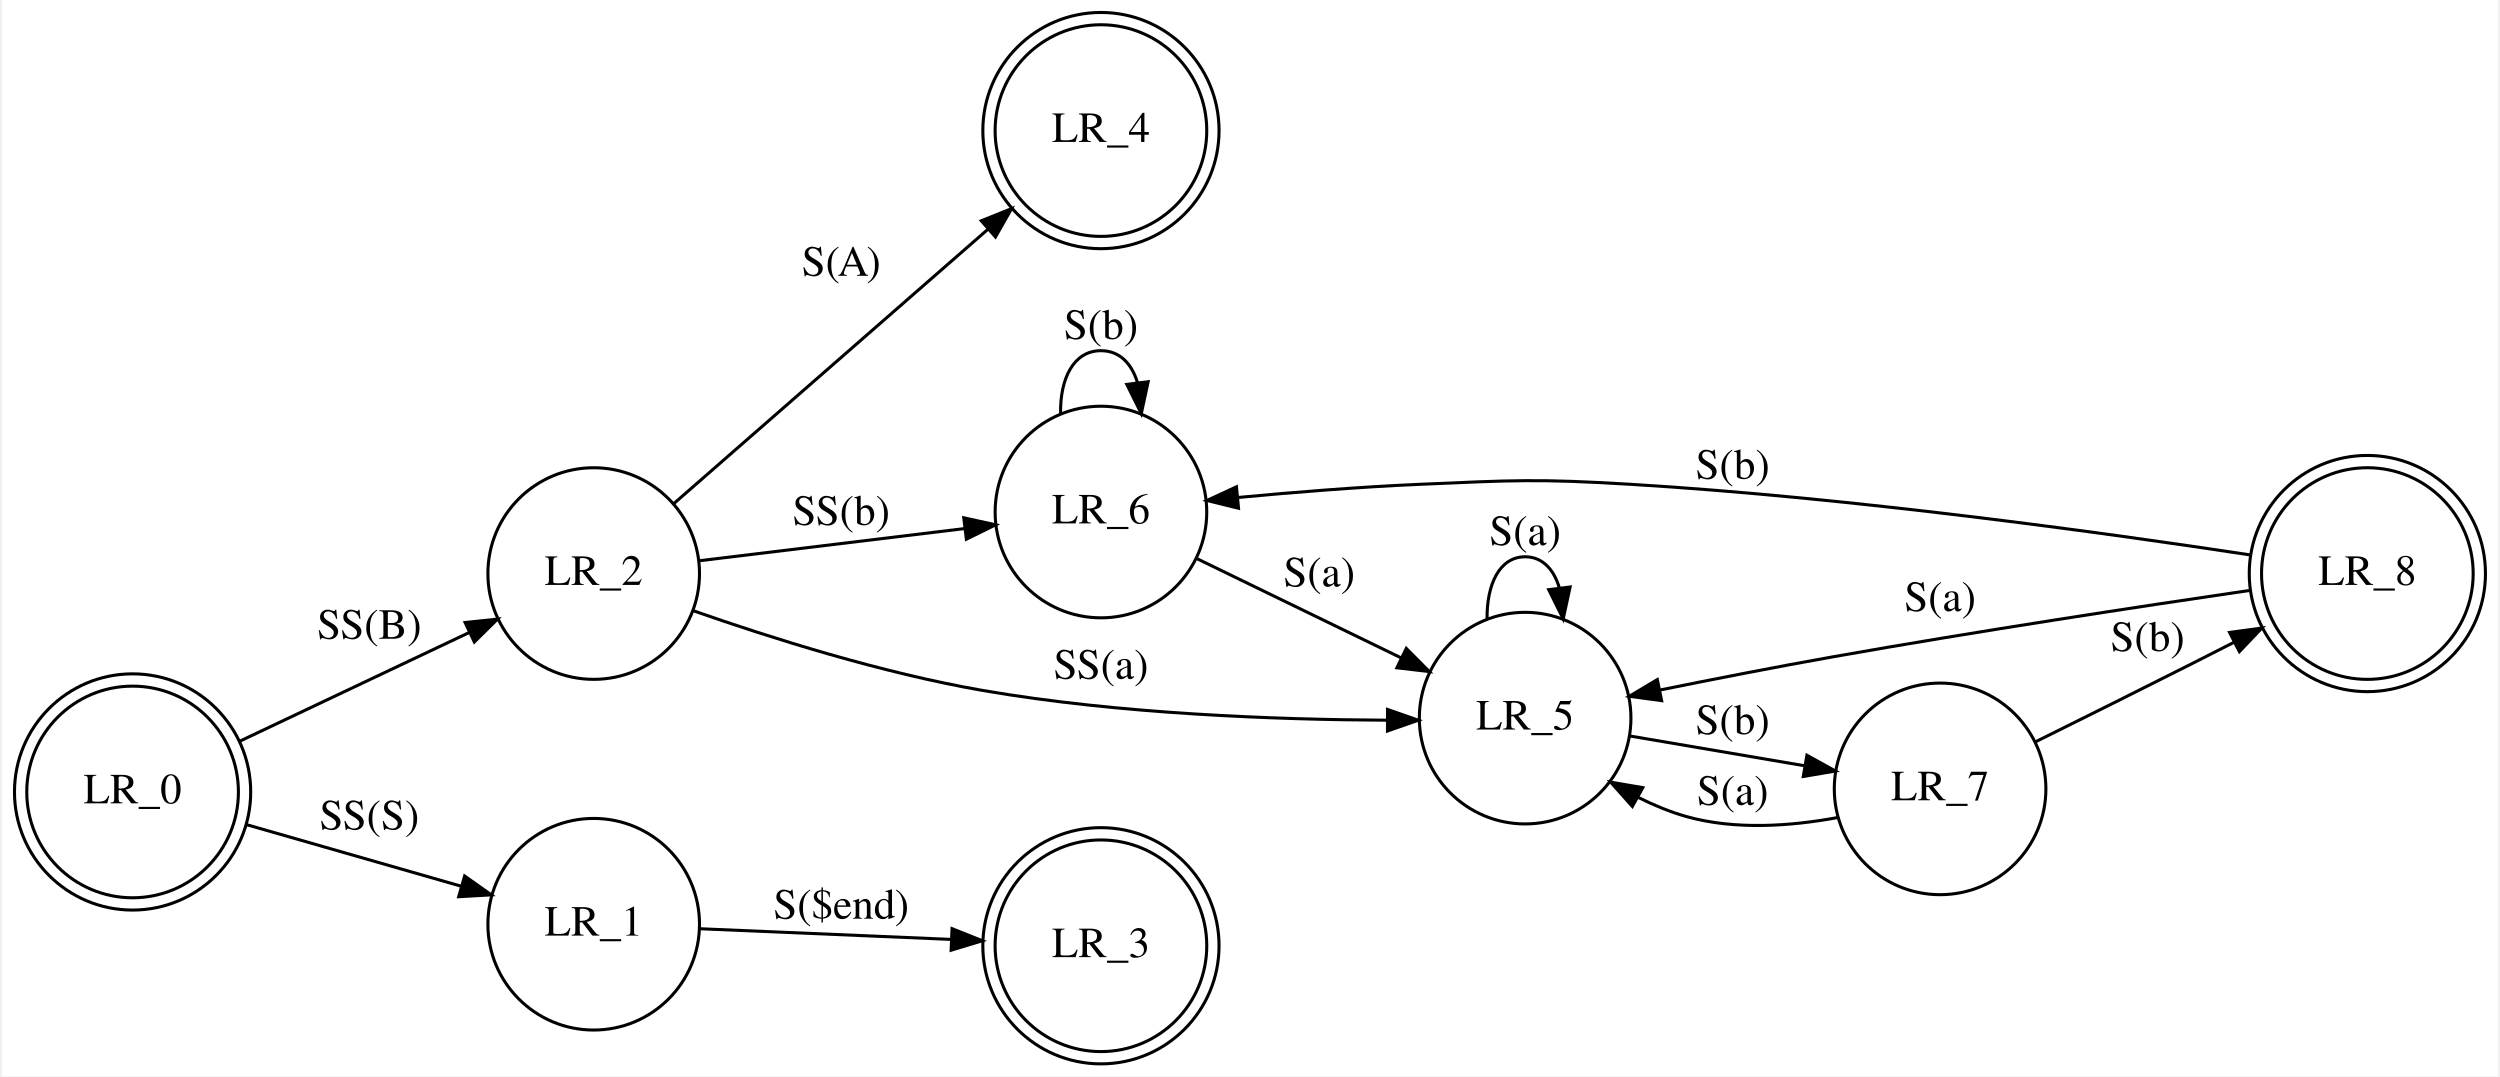
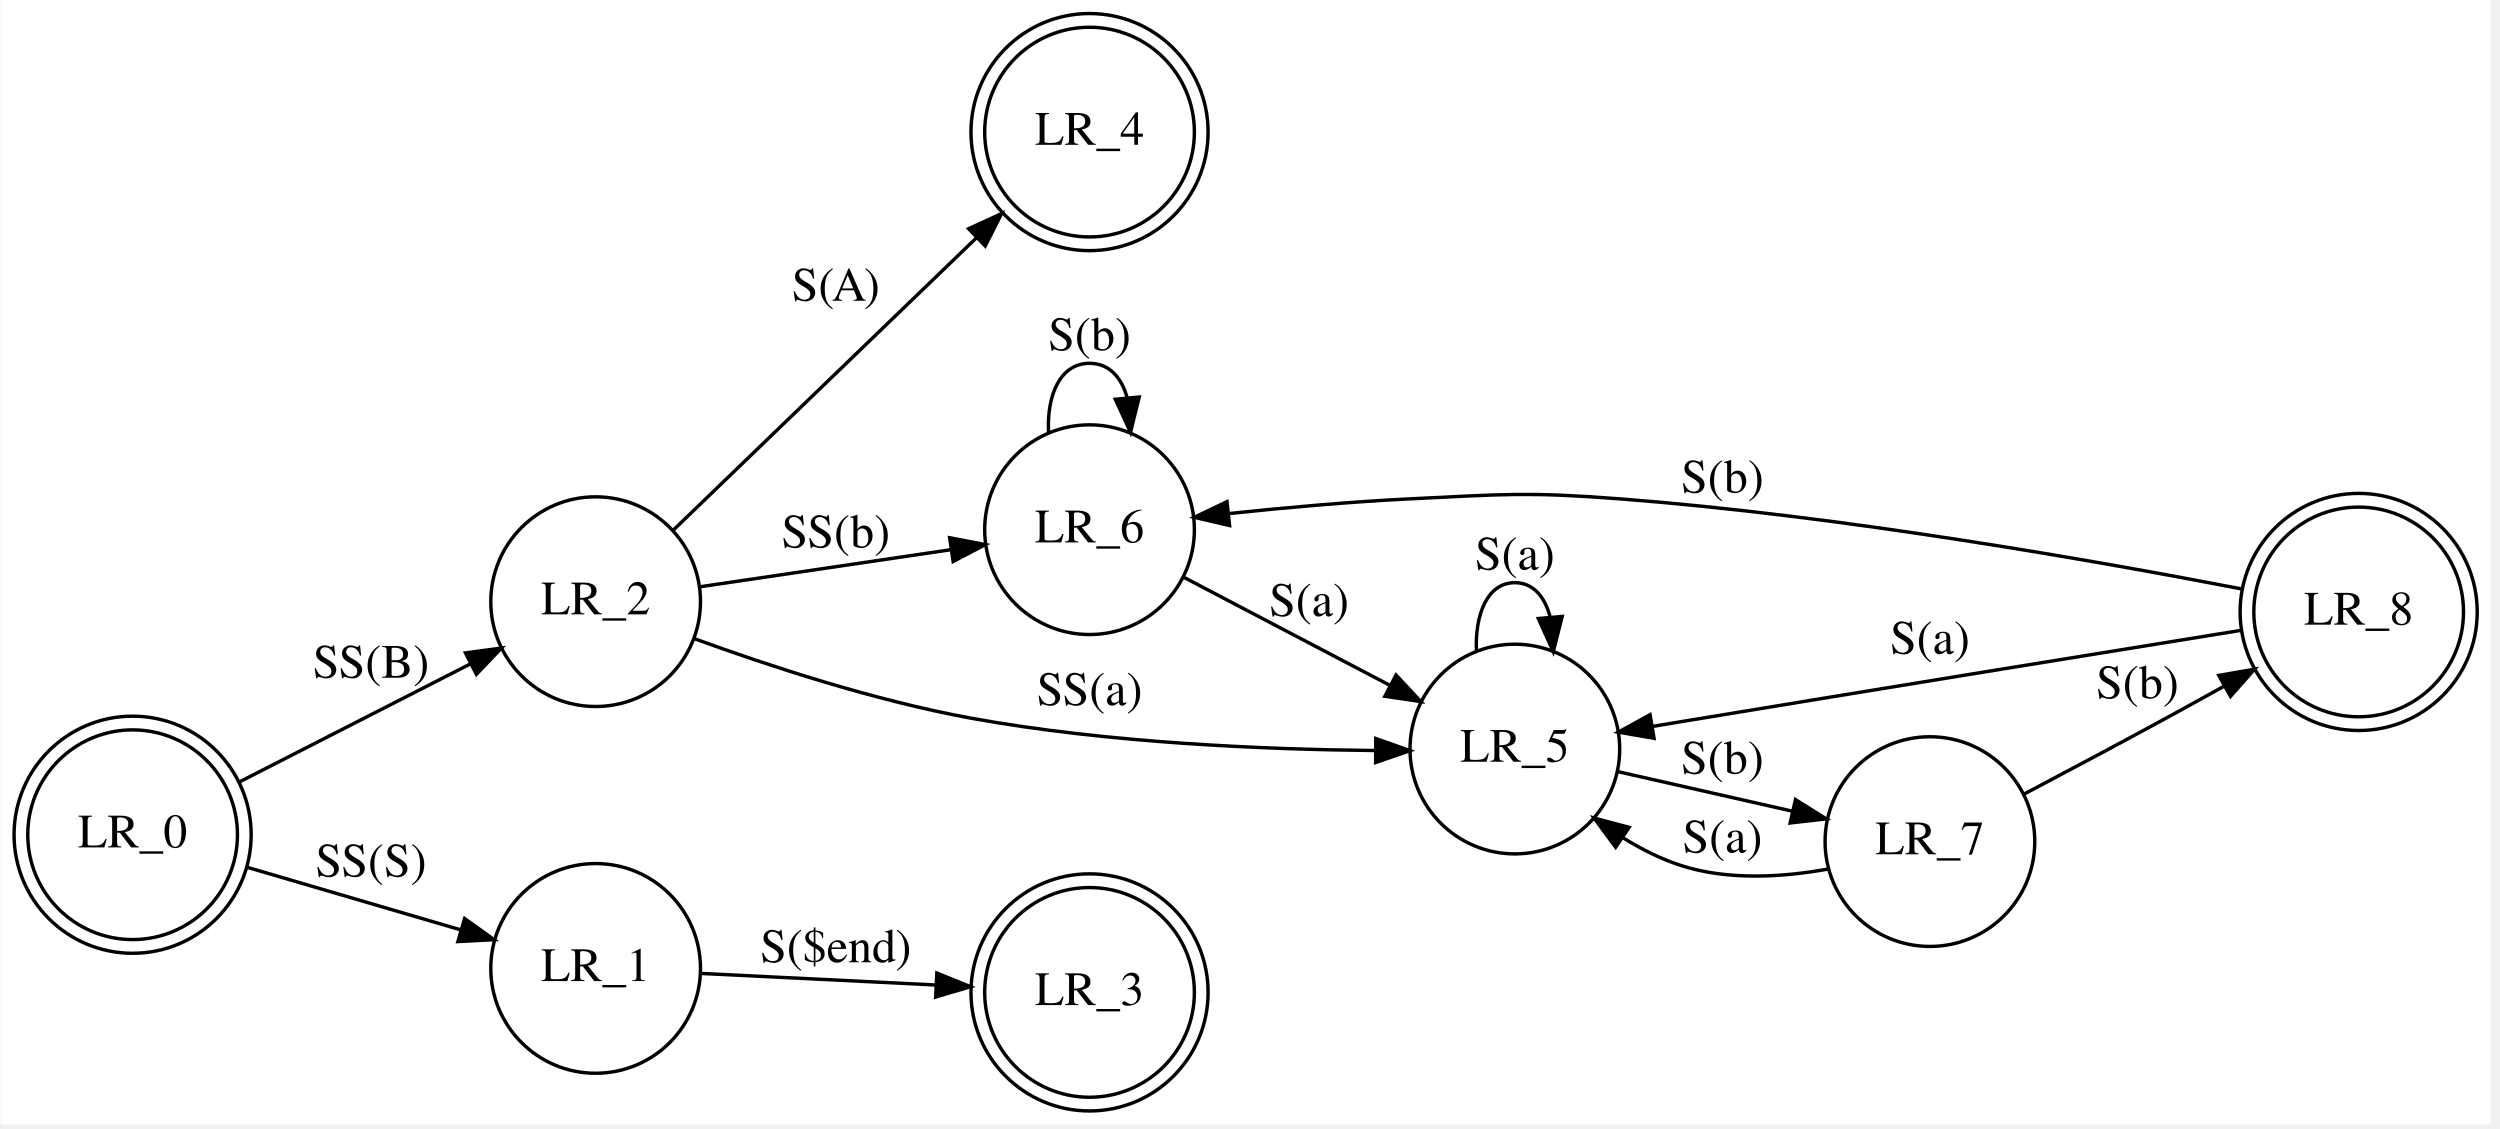
- <svg xmlns="http://www.w3.org/2000/svg" width="576pt" height="248pt" viewBox="0.00 0.00 576.00 248.40">
-   <g id="graph0" class="graph" transform="scale(.7099 .7099) rotate(0) translate(4 345.8939)">
-     <polygon fill="#ffffff" stroke="transparent" points="-4,4 -4,-345.894 807.363,-345.894 807.363,4 -4,4" />
+ <svg xmlns="http://www.w3.org/2000/svg" width="576pt" height="260pt" viewBox="0.00 0.00 576.00 260.10">
+   <g id="graph0" class="graph" transform="scale(0.79 0.79) rotate(0) translate(4 324.09)">
+     <polygon fill="white" stroke="transparent" points="-4,4 -4,-324.09 722.57,-324.09 722.57,4 -4,4" />
    <g id="node1" class="node">
-       <ellipse fill="none" stroke="#000000" cx="38.447" cy="-88.447" rx="34.4" ry="34.4" />
-       <ellipse fill="none" stroke="#000000" cx="38.447" cy="-88.447" rx="38.394" ry="38.394" />
-       <text text-anchor="middle" x="38.447" y="-84.747" font-family="Times,serif" font-size="14.00" fill="#000000">LR_0</text>
+       <ellipse fill="none" stroke="black" cx="34.55" cy="-80.55" rx="30.59" ry="30.59" />
+       <ellipse fill="none" stroke="black" cx="34.55" cy="-80.55" rx="34.59" ry="34.59" />
+       <text text-anchor="middle" x="34.55" y="-76.85" font-family="Times,serif" font-size="14.00">LR_0</text>
    </g>
    <g id="node5" class="node">
-       <ellipse fill="none" stroke="#000000" cx="188.341" cy="-159.447" rx="34.394" ry="34.394" />
-       <text text-anchor="middle" x="188.341" y="-155.747" font-family="Times,serif" font-size="14.00" fill="#000000">LR_2</text>
+       <ellipse fill="none" stroke="black" cx="169.64" cy="-148.55" rx="30.59" ry="30.59" />
+       <text text-anchor="middle" x="169.64" y="-144.85" font-family="Times,serif" font-size="14.00">LR_2</text>
    </g>
    <g id="edge1" class="edge">
-       <path fill="none" stroke="#000000" d="M73.212,-104.914C95.484,-115.463 124.477,-129.196 147.795,-140.242" />
-       <polygon fill="#000000" stroke="#000000" points="146.542,-143.521 157.078,-144.639 149.539,-137.195 146.542,-143.521" />
-       <text text-anchor="middle" x="115.394" y="-138.247" font-family="Times,serif" font-size="14.00" fill="#000000">SS(B)</text>
+       <path fill="none" stroke="black" d="M65.75,-95.98C85.79,-106.22 112.18,-119.7 133.21,-130.45" />
+       <polygon fill="black" stroke="black" points="131.67,-133.59 142.16,-135.02 134.85,-127.35 131.67,-133.59" />
+       <text text-anchor="middle" x="104.09" y="-126.35" font-family="Times,serif" font-size="14.00">SS(B)</text>
    </g>
    <g id="node6" class="node">
-       <ellipse fill="none" stroke="#000000" cx="188.341" cy="-45.447" rx="34.394" ry="34.394" />
-       <text text-anchor="middle" x="188.341" y="-41.747" font-family="Times,serif" font-size="14.00" fill="#000000">LR_1</text>
+       <ellipse fill="none" stroke="black" cx="169.64" cy="-41.55" rx="30.59" ry="30.59" />
+       <text text-anchor="middle" x="169.64" y="-37.85" font-family="Times,serif" font-size="14.00">LR_1</text>
    </g>
    <g id="edge2" class="edge">
-       <path fill="none" stroke="#000000" d="M75.499,-77.818C96.625,-71.757 123.202,-64.133 145.256,-57.807" />
-       <polygon fill="#000000" stroke="#000000" points="146.388,-61.123 155.035,-55.001 144.458,-54.395 146.388,-61.123" />
-       <text text-anchor="middle" x="115.394" y="-76.247" font-family="Times,serif" font-size="14.00" fill="#000000">SS(S)</text>
+       <path fill="none" stroke="black" d="M68.11,-71.01C86.93,-65.49 110.73,-58.52 130.44,-52.74" />
+       <polygon fill="black" stroke="black" points="131.42,-56.1 140.03,-49.93 129.45,-49.38 131.42,-56.1" />
+       <text text-anchor="middle" x="104.09" y="-68.35" font-family="Times,serif" font-size="14.00">SS(S)</text>
    </g>
    <g id="node2" class="node">
-       <ellipse fill="none" stroke="#000000" cx="353.235" cy="-38.447" rx="34.4" ry="34.4" />
-       <ellipse fill="none" stroke="#000000" cx="353.235" cy="-38.447" rx="38.394" ry="38.394" />
-       <text text-anchor="middle" x="353.235" y="-34.747" font-family="Times,serif" font-size="14.00" fill="#000000">LR_3</text>
+       <ellipse fill="none" stroke="black" cx="313.74" cy="-34.55" rx="30.59" ry="30.59" />
+       <ellipse fill="none" stroke="black" cx="313.74" cy="-34.55" rx="34.59" ry="34.59" />
+       <text text-anchor="middle" x="313.74" y="-30.85" font-family="Times,serif" font-size="14.00">LR_3</text>
    </g>
    <g id="node3" class="node">
-       <ellipse fill="none" stroke="#000000" cx="353.235" cy="-303.447" rx="34.4" ry="34.4" />
-       <ellipse fill="none" stroke="#000000" cx="353.235" cy="-303.447" rx="38.394" ry="38.394" />
-       <text text-anchor="middle" x="353.235" y="-299.747" font-family="Times,serif" font-size="14.00" fill="#000000">LR_4</text>
+       <ellipse fill="none" stroke="black" cx="313.74" cy="-285.55" rx="30.59" ry="30.59" />
+       <ellipse fill="none" stroke="black" cx="313.74" cy="-285.55" rx="34.59" ry="34.59" />
+       <text text-anchor="middle" x="313.74" y="-281.85" font-family="Times,serif" font-size="14.00">LR_4</text>
    </g>
    <g id="node4" class="node">
-       <ellipse fill="none" stroke="#000000" cx="764.916" cy="-159.447" rx="34.4" ry="34.4" />
-       <ellipse fill="none" stroke="#000000" cx="764.916" cy="-159.447" rx="38.394" ry="38.394" />
-       <text text-anchor="middle" x="764.916" y="-155.747" font-family="Times,serif" font-size="14.00" fill="#000000">LR_8</text>
+       <ellipse fill="none" stroke="black" cx="684.02" cy="-145.55" rx="30.59" ry="30.59" />
+       <ellipse fill="none" stroke="black" cx="684.02" cy="-145.55" rx="34.59" ry="34.59" />
+       <text text-anchor="middle" x="684.02" y="-141.85" font-family="Times,serif" font-size="14.00">LR_8</text>
    </g>
    <g id="node7" class="node">
-       <ellipse fill="none" stroke="#000000" cx="353.235" cy="-179.447" rx="34.394" ry="34.394" />
-       <text text-anchor="middle" x="353.235" y="-175.747" font-family="Times,serif" font-size="14.00" fill="#000000">LR_6</text>
+       <ellipse fill="none" stroke="black" cx="313.74" cy="-169.55" rx="30.59" ry="30.59" />
+       <text text-anchor="middle" x="313.74" y="-165.85" font-family="Times,serif" font-size="14.00">LR_6</text>
    </g>
    <g id="edge13" class="edge">
-       <path fill="none" stroke="#000000" d="M726.909,-165.489C679.808,-172.644 597.019,-184.134 525.576,-188.447 495.012,-190.292 487.272,-189.775 456.682,-188.447 437.32,-187.606 415.978,-185.885 397.733,-184.17" />
-       <polygon fill="#000000" stroke="#000000" points="397.959,-180.676 387.668,-183.196 397.285,-187.643 397.959,-180.676" />
-       <text text-anchor="middle" x="558.576" y="-190.247" font-family="Times,serif" font-size="14.00" fill="#000000">S(b)</text>
+       <path fill="none" stroke="black" d="M650.11,-152.21C608.14,-160.33 533.23,-173.59 468.38,-178.55 441.3,-180.62 434.4,-179.86 407.28,-178.55 389.96,-177.71 370.87,-175.99 354.55,-174.27" />
+       <polygon fill="black" stroke="black" points="354.6,-170.76 344.28,-173.16 353.84,-177.72 354.6,-170.76" />
+       <text text-anchor="middle" x="498.38" y="-180.35" font-family="Times,serif" font-size="14.00">S(b)</text>
    </g>
    <g id="node8" class="node">
-       <ellipse fill="none" stroke="#000000" cx="491.129" cy="-112.447" rx="34.394" ry="34.394" />
-       <text text-anchor="middle" x="491.129" y="-108.747" font-family="Times,serif" font-size="14.00" fill="#000000">LR_5</text>
+       <ellipse fill="none" stroke="black" cx="437.83" cy="-105.55" rx="30.59" ry="30.59" />
+       <text text-anchor="middle" x="437.83" y="-101.85" font-family="Times,serif" font-size="14.00">LR_5</text>
    </g>
    <g id="edge14" class="edge">
-       <path fill="none" stroke="#000000" d="M726.627,-153.955C691.452,-148.797 637.908,-140.664 591.576,-132.447 572.989,-129.15 552.543,-125.148 534.977,-121.593" />
-       <polygon fill="#000000" stroke="#000000" points="535.5,-118.128 525.003,-119.56 534.102,-124.987 535.5,-118.128" />
-       <text text-anchor="middle" x="626.023" y="-147.247" font-family="Times,serif" font-size="14.00" fill="#000000">S(a)</text>
+       <path fill="none" stroke="black" d="M649.61,-140.17C610.48,-133.85 543.71,-123.03 486.38,-113.55 483.68,-113.1 480.9,-112.64 478.1,-112.17" />
+       <polygon fill="black" stroke="black" points="478.44,-108.68 468,-110.48 477.28,-115.58 478.44,-108.68" />
+       <text text-anchor="middle" x="558.93" y="-133.35" font-family="Times,serif" font-size="14.00">S(a)</text>
    </g>
    <g id="edge6" class="edge">
-       <path fill="none" stroke="#000000" d="M214.469,-182.264C242.012,-206.317 285.617,-244.398 316.59,-271.446" />
-       <polygon fill="#000000" stroke="#000000" points="314.341,-274.128 324.175,-278.07 318.945,-268.856 314.341,-274.128" />
-       <text text-anchor="middle" x="268.788" y="-256.247" font-family="Times,serif" font-size="14.00" fill="#000000">S(A)</text>
+       <path fill="none" stroke="black" d="M192.22,-169.35C215.78,-192.07 253.75,-228.68 280.77,-254.73" />
+       <polygon fill="black" stroke="black" points="278.45,-257.36 288.08,-261.78 283.31,-252.32 278.45,-257.36" />
+       <text text-anchor="middle" x="239.69" y="-236.35" font-family="Times,serif" font-size="14.00">S(A)</text>
    </g>
    <g id="edge4" class="edge">
-       <path fill="none" stroke="#000000" d="M222.908,-163.64C247.946,-166.677 282,-170.807 309.019,-174.084" />
-       <polygon fill="#000000" stroke="#000000" points="308.647,-177.565 318.996,-175.294 309.49,-170.615 308.647,-177.565" />
-       <text text-anchor="middle" x="268.788" y="-175.247" font-family="Times,serif" font-size="14.00" fill="#000000">SS(b)</text>
+       <path fill="none" stroke="black" d="M200.08,-152.9C221.23,-156.02 249.97,-160.27 273.13,-163.69" />
+       <polygon fill="black" stroke="black" points="272.93,-167.2 283.33,-165.2 273.95,-160.28 272.93,-167.2" />
+       <text text-anchor="middle" x="239.69" y="-164.35" font-family="Times,serif" font-size="14.00">SS(b)</text>
    </g>
    <g id="edge5" class="edge">
-       <path fill="none" stroke="#000000" d="M220.833,-147.317C246.071,-138.477 282.151,-127.099 314.788,-121.447 359.049,-113.782 410.417,-111.944 446.254,-111.772" />
-       <polygon fill="#000000" stroke="#000000" points="446.393,-115.272 456.39,-111.766 446.389,-108.272 446.393,-115.272" />
-       <text text-anchor="middle" x="353.235" y="-125.247" font-family="Times,serif" font-size="14.00" fill="#000000">SS(a)</text>
+       <path fill="none" stroke="black" d="M198.28,-137.81C219.94,-129.91 251.02,-119.68 279.19,-114.55 318.8,-107.33 364.86,-105.43 396.92,-105.12" />
+       <polygon fill="black" stroke="black" points="397.25,-108.62 407.23,-105.08 397.21,-101.62 397.25,-108.62" />
+       <text text-anchor="middle" x="313.74" y="-118.35" font-family="Times,serif" font-size="14.00">SS(a)</text>
    </g>
    <g id="edge3" class="edge">
-       <path fill="none" stroke="#000000" d="M222.908,-43.98C246.585,-42.974 278.325,-41.627 304.553,-40.514" />
-       <polygon fill="#000000" stroke="#000000" points="304.833,-44.005 314.675,-40.084 304.536,-37.011 304.833,-44.005" />
-       <text text-anchor="middle" x="268.788" y="-47.247" font-family="Times,serif" font-size="14.00" fill="#000000">S($end)</text>
+       <path fill="none" stroke="black" d="M200.43,-40.08C220.24,-39.1 246.6,-37.81 268.81,-36.71" />
+       <polygon fill="black" stroke="black" points="269.19,-40.2 279,-36.21 268.84,-33.21 269.19,-40.2" />
+       <text text-anchor="middle" x="239.69" y="-43.35" font-family="Times,serif" font-size="14.00">S($end)</text>
    </g>
    <g id="edge9" class="edge">
-       <path fill="none" stroke="#000000" d="M340.117,-211.454C339.907,-222.738 344.28,-231.894 353.235,-231.894 359.251,-231.894 363.2,-227.761 365.079,-221.626" />
-       <polygon fill="#000000" stroke="#000000" points="368.583,-221.812 366.353,-211.454 361.637,-220.942 368.583,-221.812" />
-       <text text-anchor="middle" x="353.235" y="-235.694" font-family="Times,serif" font-size="14.00" fill="#000000">S(b)</text>
+       <path fill="none" stroke="black" d="M301.78,-197.97C301.25,-208.96 305.24,-218.09 313.74,-218.09 319.45,-218.09 323.12,-213.97 324.75,-207.93" />
+       <polygon fill="black" stroke="black" points="328.24,-208.25 325.69,-197.97 321.27,-207.6 328.24,-208.25" />
+       <text text-anchor="middle" x="313.74" y="-221.89" font-family="Times,serif" font-size="14.00">S(b)</text>
    </g>
    <g id="edge10" class="edge">
-       <path fill="none" stroke="#000000" d="M384.525,-164.244C404.183,-154.692 429.733,-142.278 450.891,-131.998" />
-       <polygon fill="#000000" stroke="#000000" points="452.497,-135.108 459.962,-127.59 449.438,-128.812 452.497,-135.108" />
-       <text text-anchor="middle" x="424.182" y="-155.247" font-family="Times,serif" font-size="14.00" fill="#000000">S(a)</text>
+       <path fill="none" stroke="black" d="M341.23,-155.66C358.83,-146.43 382.14,-134.21 401.34,-124.15" />
+       <polygon fill="black" stroke="black" points="403.16,-127.15 410.39,-119.41 399.91,-120.95 403.16,-127.15" />
+       <text text-anchor="middle" x="377.78" y="-144.35" font-family="Times,serif" font-size="14.00">S(a)</text>
    </g>
    <g id="edge8" class="edge">
-       <path fill="none" stroke="#000000" d="M478.757,-144.713C478.626,-155.877 482.75,-164.894 491.129,-164.894 496.758,-164.894 500.467,-160.824 502.255,-154.766" />
-       <polygon fill="#000000" stroke="#000000" points="505.745,-155.067 503.501,-144.713 498.798,-154.206 505.745,-155.067" />
-       <text text-anchor="middle" x="491.129" y="-168.694" font-family="Times,serif" font-size="14.00" fill="#000000">S(a)</text>
+       <path fill="none" stroke="black" d="M426.62,-133.97C426.13,-144.96 429.86,-154.09 437.83,-154.09 443.19,-154.09 446.63,-149.97 448.16,-143.93" />
+       <polygon fill="black" stroke="black" points="451.65,-144.24 449.04,-133.97 444.67,-143.63 451.65,-144.24" />
+       <text text-anchor="middle" x="437.83" y="-157.89" font-family="Times,serif" font-size="14.00">S(a)</text>
    </g>
    <g id="node9" class="node">
-       <ellipse fill="none" stroke="#000000" cx="626.023" cy="-89.447" rx="34.394" ry="34.394" />
-       <text text-anchor="middle" x="626.023" y="-85.747" font-family="Times,serif" font-size="14.00" fill="#000000">LR_7</text>
+       <ellipse fill="none" stroke="black" cx="558.93" cy="-78.55" rx="30.59" ry="30.59" />
+       <text text-anchor="middle" x="558.93" y="-74.85" font-family="Times,serif" font-size="14.00">LR_7</text>
    </g>
    <g id="edge7" class="edge">
-       <path fill="none" stroke="#000000" d="M525.168,-106.643C542.422,-103.701 563.578,-100.094 582.05,-96.945" />
-       <polygon fill="#000000" stroke="#000000" points="582.725,-100.38 591.994,-95.249 581.548,-93.48 582.725,-100.38" />
-       <text text-anchor="middle" x="558.576" y="-107.247" font-family="Times,serif" font-size="14.00" fill="#000000">S(b)</text>
+       <path fill="none" stroke="black" d="M467.96,-98.94C483.25,-95.48 502.19,-91.18 518.74,-87.43" />
+       <polygon fill="black" stroke="black" points="519.7,-90.8 528.68,-85.18 518.15,-83.98 519.7,-90.8" />
+       <text text-anchor="middle" x="498.38" y="-98.35" font-family="Times,serif" font-size="14.00">S(b)</text>
    </g>
    <g id="edge11" class="edge">
-       <path fill="none" stroke="#000000" d="M657,-104.732C672.483,-112.402 691.492,-121.865 708.469,-130.447 712.731,-132.601 717.168,-134.857 721.598,-137.119" />
-       <polygon fill="#000000" stroke="#000000" points="720.129,-140.299 730.625,-141.739 723.318,-134.067 720.129,-140.299" />
-       <text text-anchor="middle" x="693.469" y="-134.247" font-family="Times,serif" font-size="14.00" fill="#000000">S(b)</text>
+       <path fill="none" stroke="black" d="M586.51,-92.47C600.02,-99.59 616.66,-108.45 631.47,-116.55 635.75,-118.89 640.22,-121.36 644.65,-123.83" />
+       <polygon fill="black" stroke="black" points="643.21,-127.03 653.65,-128.86 646.63,-120.92 643.21,-127.03" />
+       <text text-anchor="middle" x="619.47" y="-120.35" font-family="Times,serif" font-size="14.00">S(b)</text>
    </g>
    <g id="edge12" class="edge">
-       <path fill="none" stroke="#000000" d="M592.649,-80.113C577.456,-77.306 559.378,-76.007 543.576,-80.447 538.249,-81.944 532.927,-84.148 527.827,-86.711" />
-       <polygon fill="#000000" stroke="#000000" points="525.985,-83.73 518.934,-91.638 529.378,-89.853 525.985,-83.73" />
-       <text text-anchor="middle" x="558.576" y="-84.247" font-family="Times,serif" font-size="14.00" fill="#000000">S(a)</text>
+       <path fill="none" stroke="black" d="M529.16,-70.53C515.87,-68.13 500.05,-67.16 486.38,-71.55 480.56,-73.41 474.85,-76.28 469.51,-79.58" />
+       <polygon fill="black" stroke="black" points="467.23,-76.9 460.94,-85.43 471.17,-82.69 467.23,-76.9" />
+       <text text-anchor="middle" x="498.38" y="-75.35" font-family="Times,serif" font-size="14.00">S(a)</text>
    </g>
  </g>
</svg>
